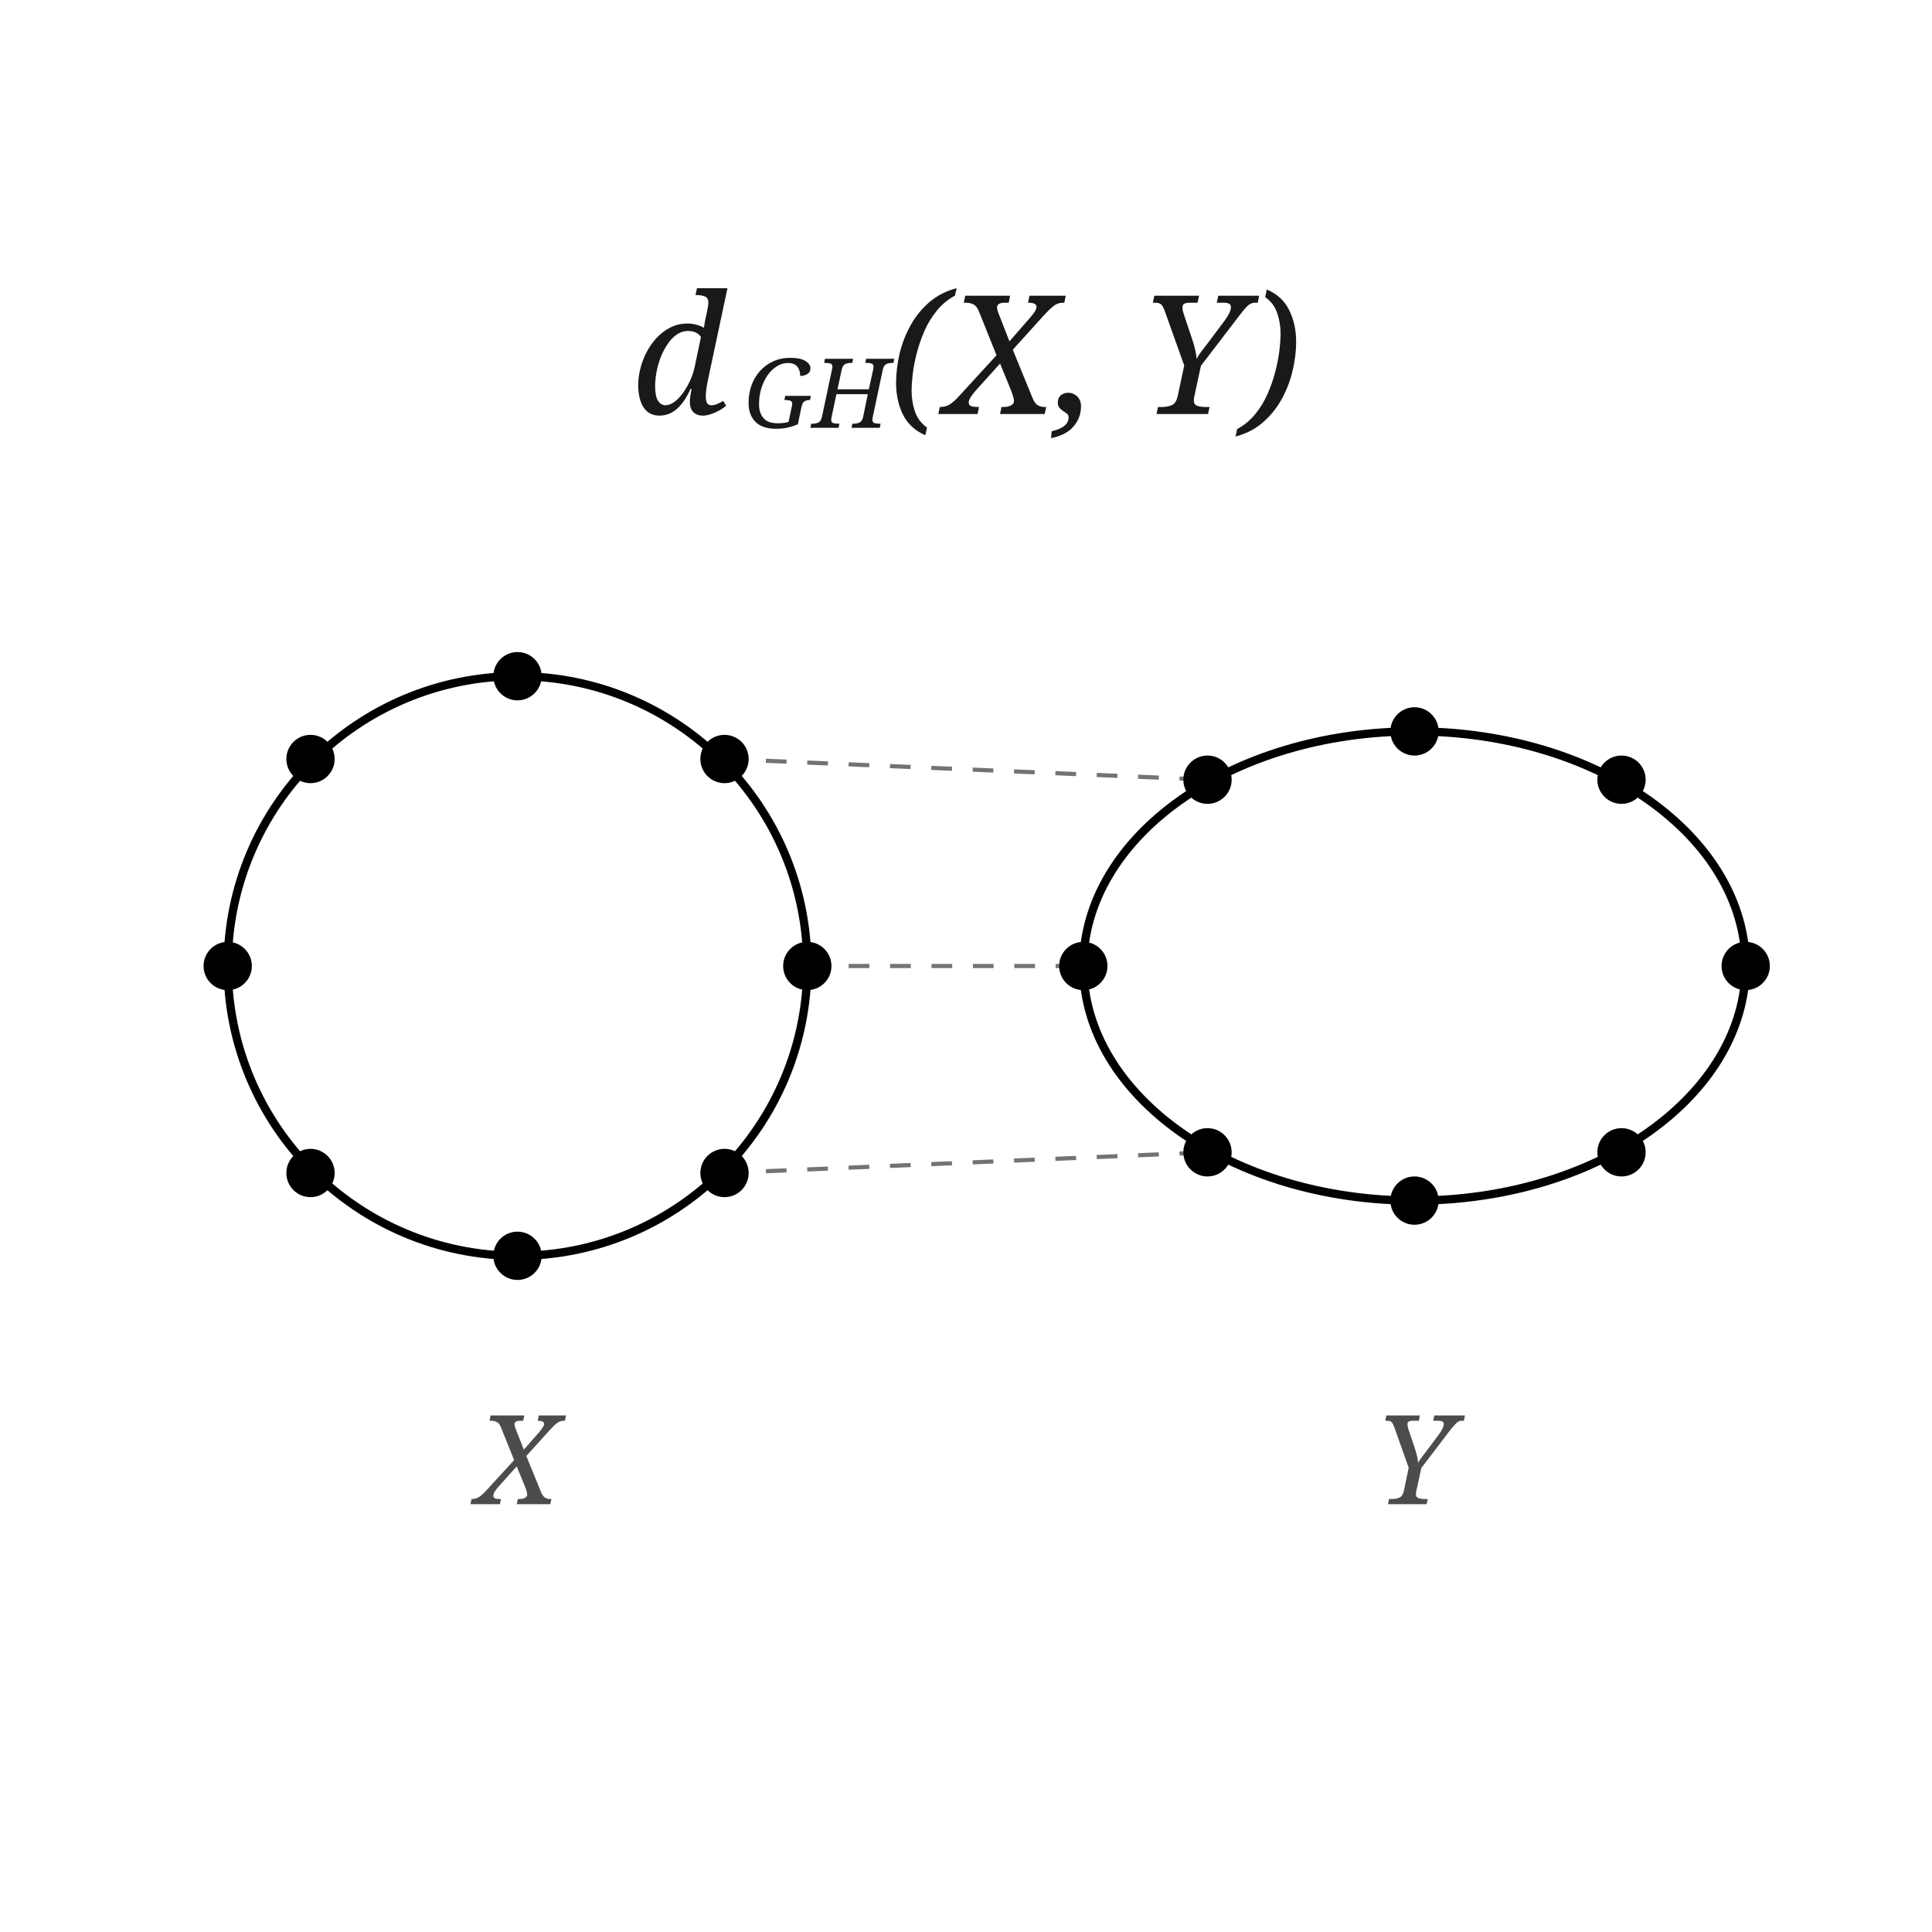
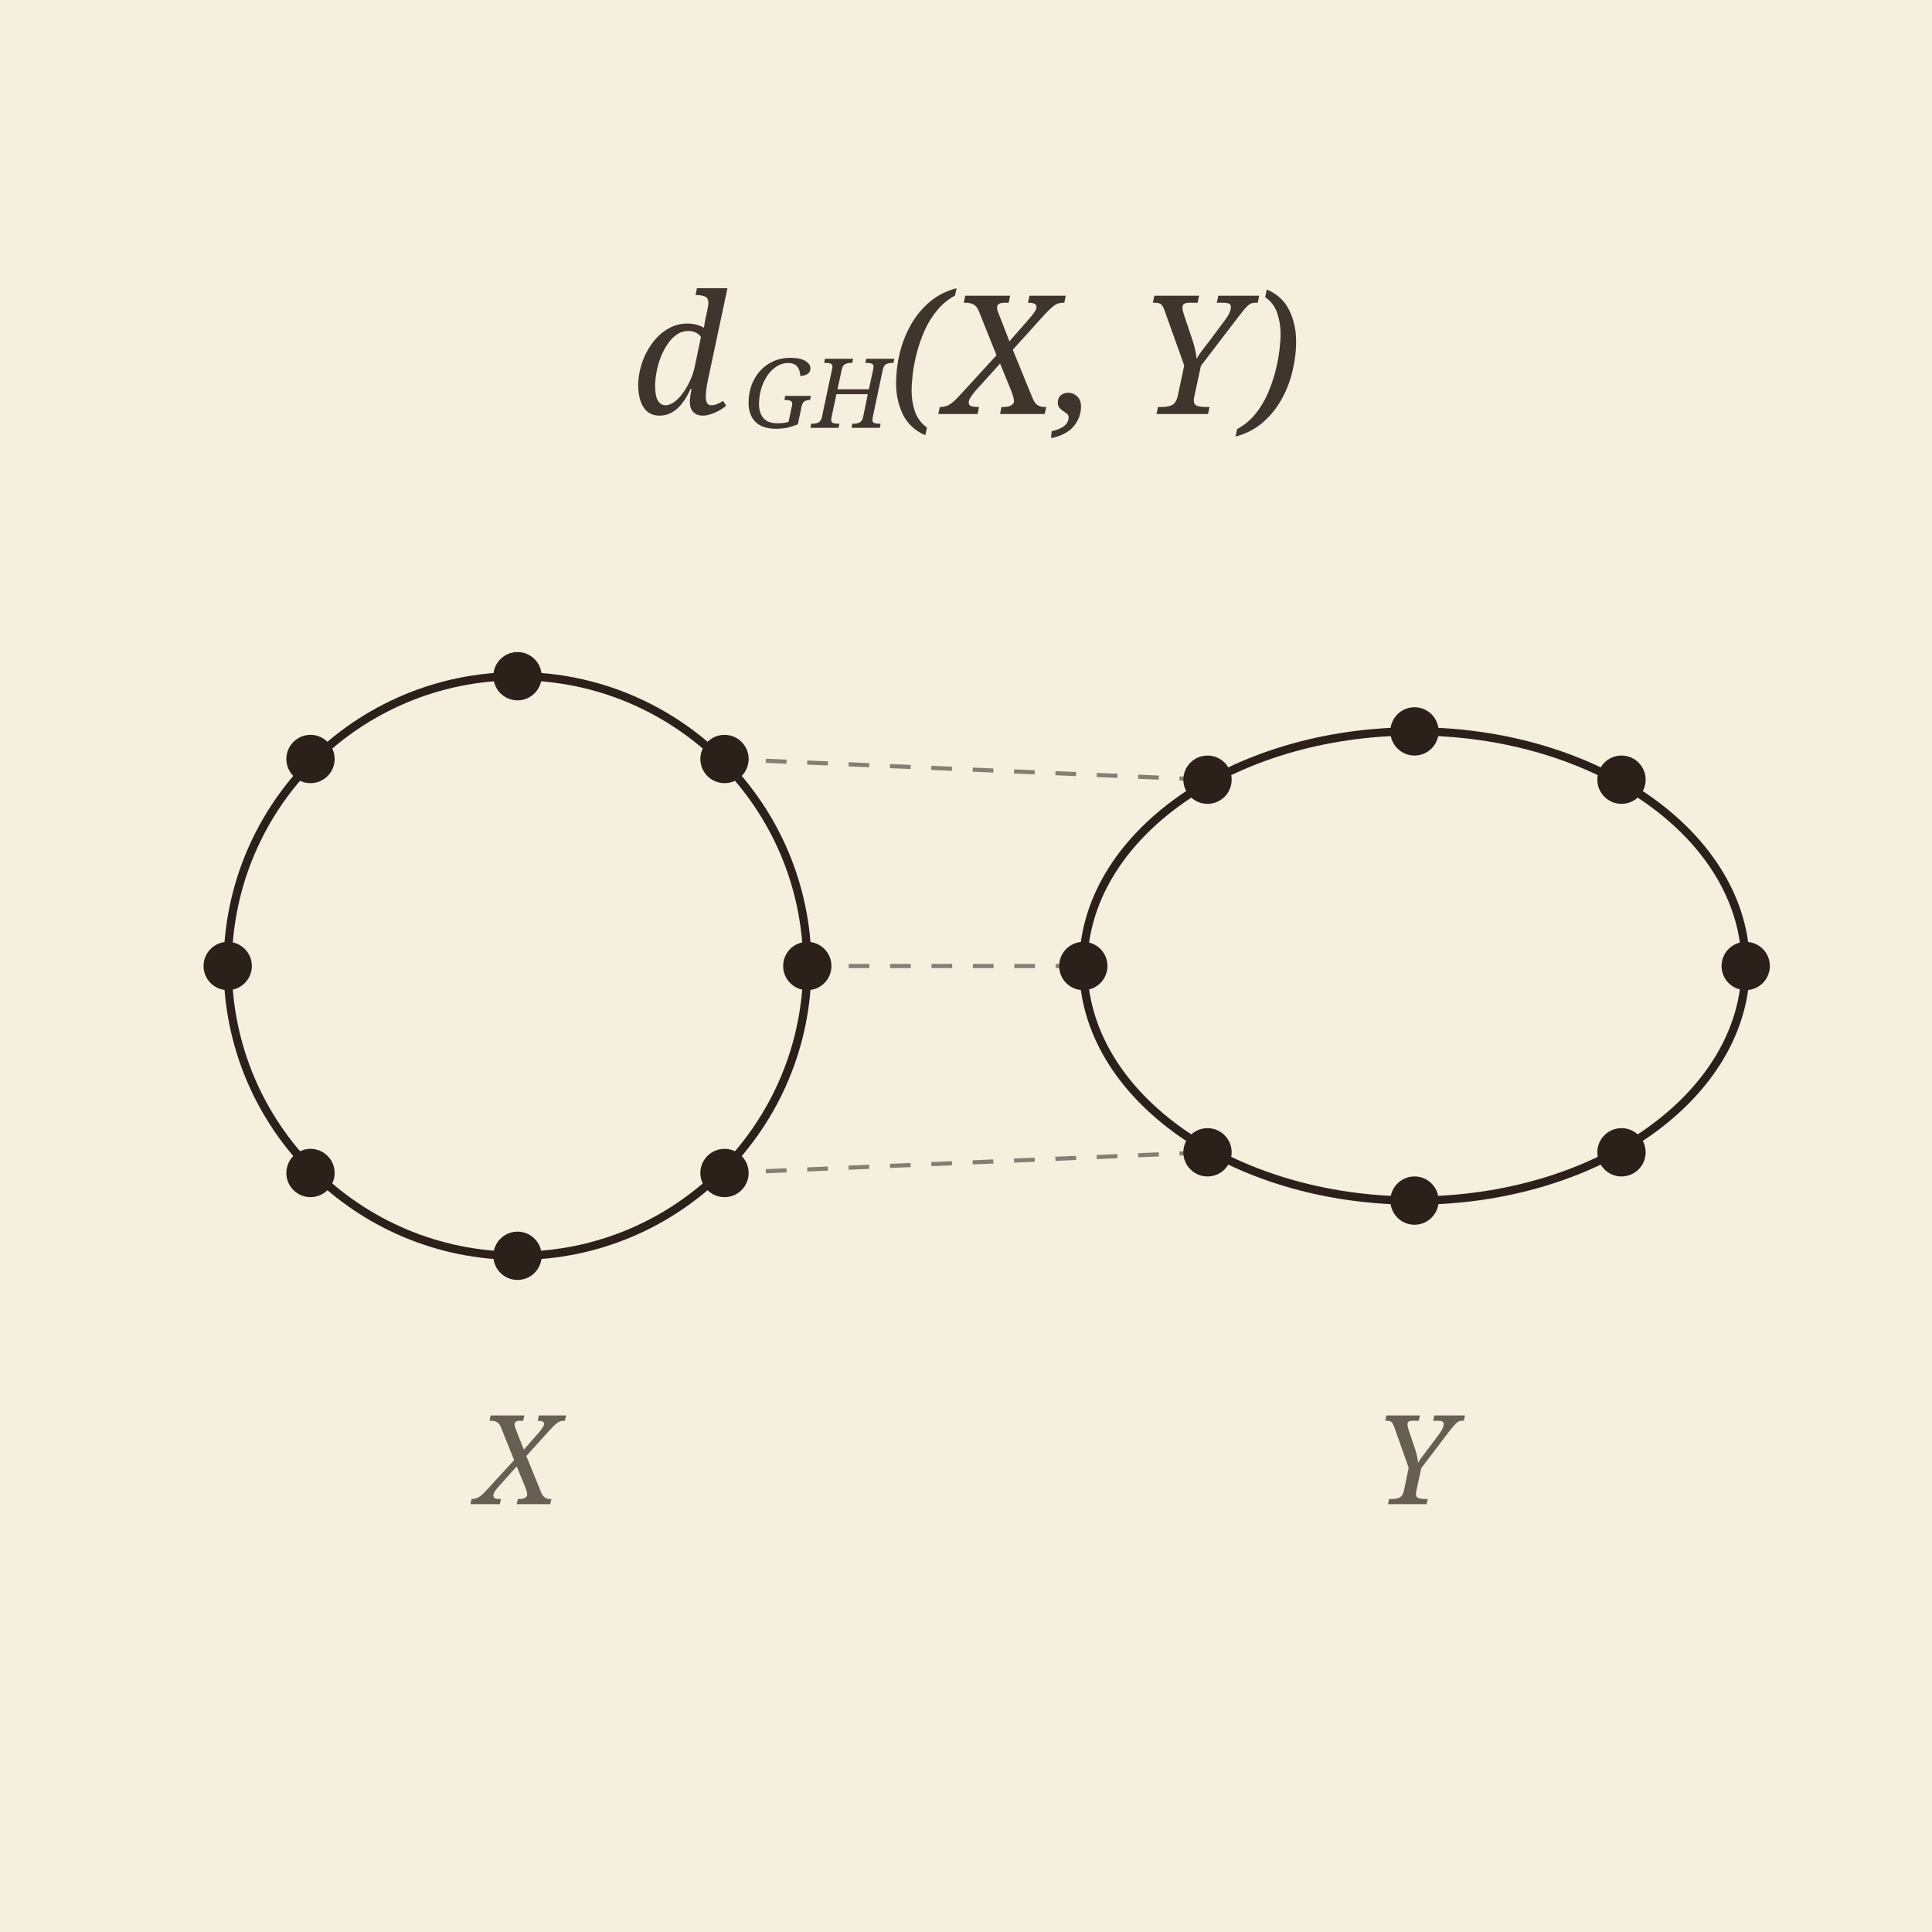
<svg xmlns="http://www.w3.org/2000/svg" viewBox="0 0 280 280" role="img" aria-label="Gromov–Hausdorff distance: two metric spaces with a bridge">
+   <rect data-bg="paper" width="100%" height="100%" fill="#f5efde" />
  <defs>
    <style>
-     .ink { stroke: currentColor; fill: none; stroke-width: 1.2; stroke-linecap: round; stroke-linejoin: round; }
-     .hair { stroke: currentColor; fill: none; stroke-width: 0.6; opacity: 0.55; stroke-dasharray: 3 3; }
-     .vertex { fill: currentColor; stroke: none; }
-     .label-math { font-family: 'EB Garamond', Georgia, serif; font-style: italic; font-size: 24px; fill: currentColor; opacity: 0.9; }
-     .small-label { font-family: 'EB Garamond', Georgia, serif; font-style: italic; font-size: 18px; fill: currentColor; opacity: 0.7; }
+     .ink { stroke: #2b211a; fill: none; stroke-width: 1.2; stroke-linecap: round; stroke-linejoin: round; }
+     .hair { stroke: #2b211a; fill: none; stroke-width: 0.6; opacity: 0.55; stroke-dasharray: 3 3; }
+     .vertex { fill: #2b211a; stroke: none; }
+     .label-math { font-family: 'EB Garamond', Georgia, serif; font-style: italic; font-size: 24px; fill: #2b211a; opacity: 0.9; }
+     .small-label { font-family: 'EB Garamond', Georgia, serif; font-style: italic; font-size: 18px; fill: #2b211a; opacity: 0.7; }
  </style>
  </defs>
  <circle class="ink" cx="75" cy="140" r="42" />
  <g class="vertex">
    <circle cx="117" cy="140" r="3.5" />
    <circle cx="105" cy="170" r="3.5" />
    <circle cx="75" cy="182" r="3.5" />
    <circle cx="45" cy="170" r="3.5" />
    <circle cx="33" cy="140" r="3.5" />
    <circle cx="45" cy="110" r="3.5" />
    <circle cx="75" cy="98" r="3.5" />
    <circle cx="105" cy="110" r="3.5" />
  </g>
  <text class="small-label" x="75" y="218" text-anchor="middle">X</text>
  <ellipse class="ink" cx="205" cy="140" rx="48" ry="34" />
  <g class="vertex">
    <circle cx="253" cy="140" r="3.5" />
    <circle cx="235" cy="167" r="3.5" />
    <circle cx="205" cy="174" r="3.5" />
    <circle cx="175" cy="167" r="3.5" />
    <circle cx="157" cy="140" r="3.5" />
    <circle cx="175" cy="113" r="3.5" />
    <circle cx="205" cy="106" r="3.5" />
    <circle cx="235" cy="113" r="3.5" />
  </g>
  <text class="small-label" x="205" y="218" text-anchor="middle">Y</text>
  <g class="hair">
    <line x1="117" y1="140" x2="157" y2="140" />
    <line x1="105" y1="170" x2="175" y2="167" />
    <line x1="105" y1="110" x2="175" y2="113" />
  </g>
  <text class="label-math" x="140" y="60" text-anchor="middle">d <tspan font-size="14" baseline-shift="-2">GH</tspan>(X, Y)</text>
</svg>
